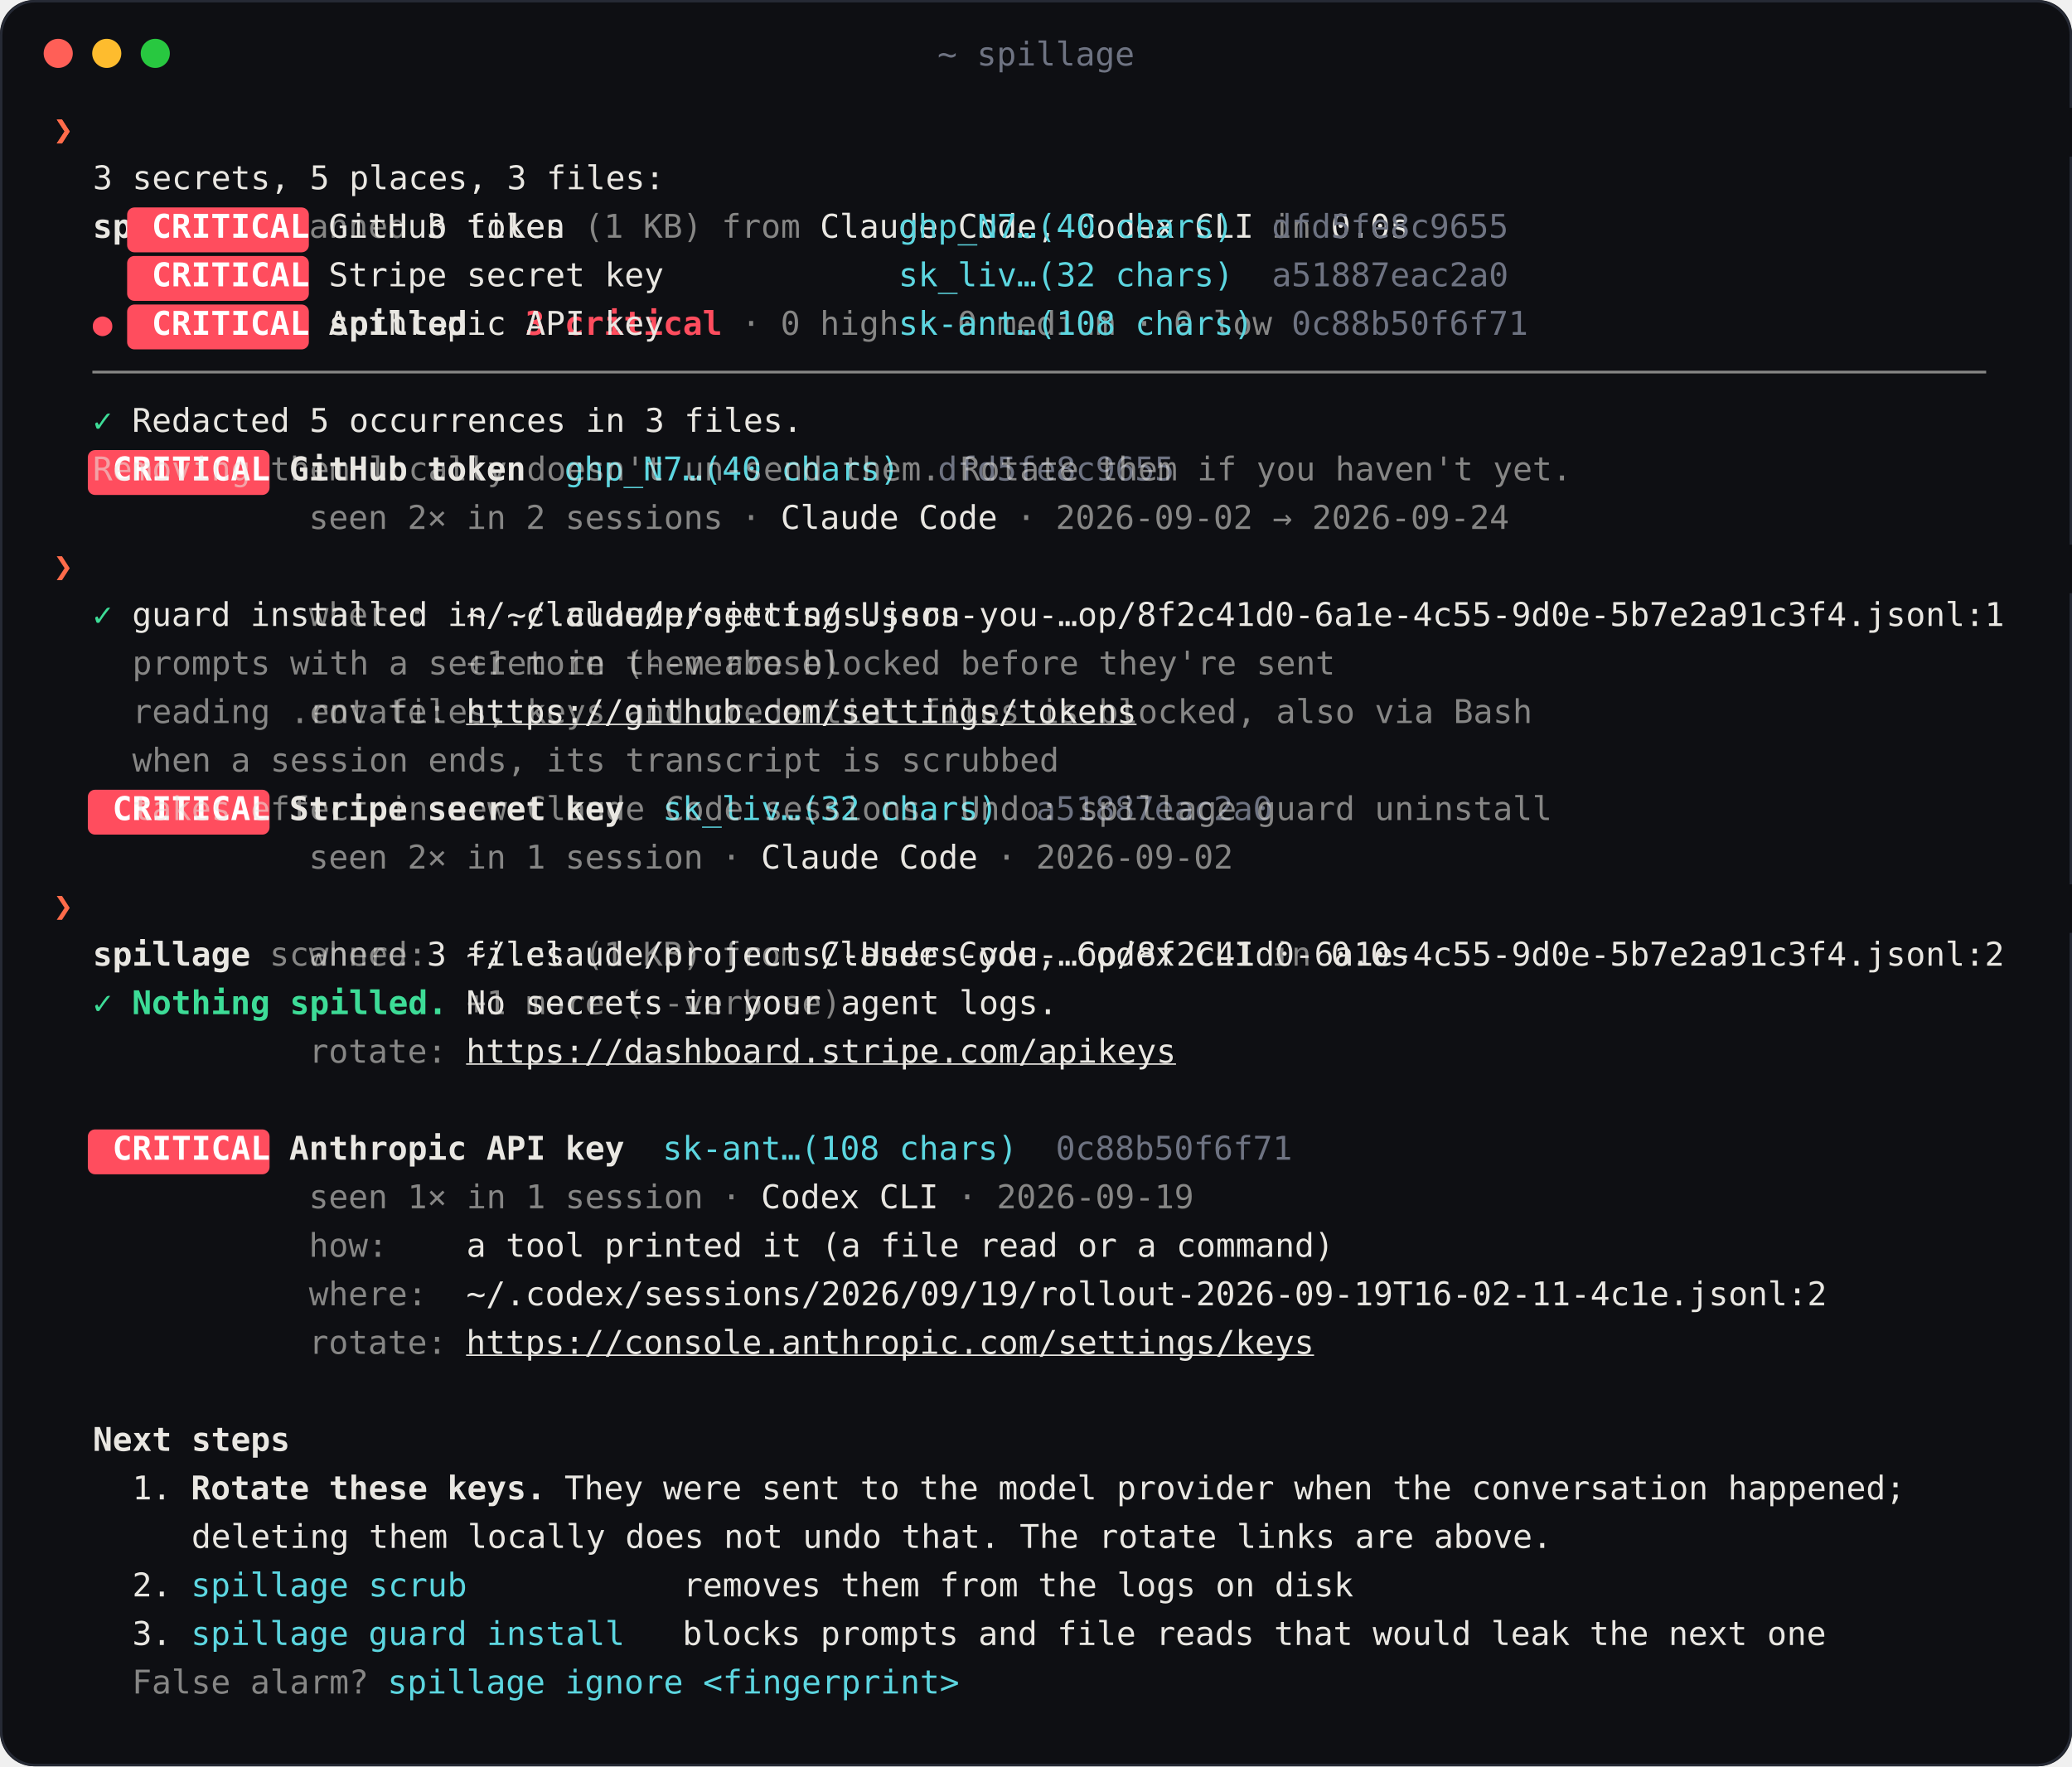
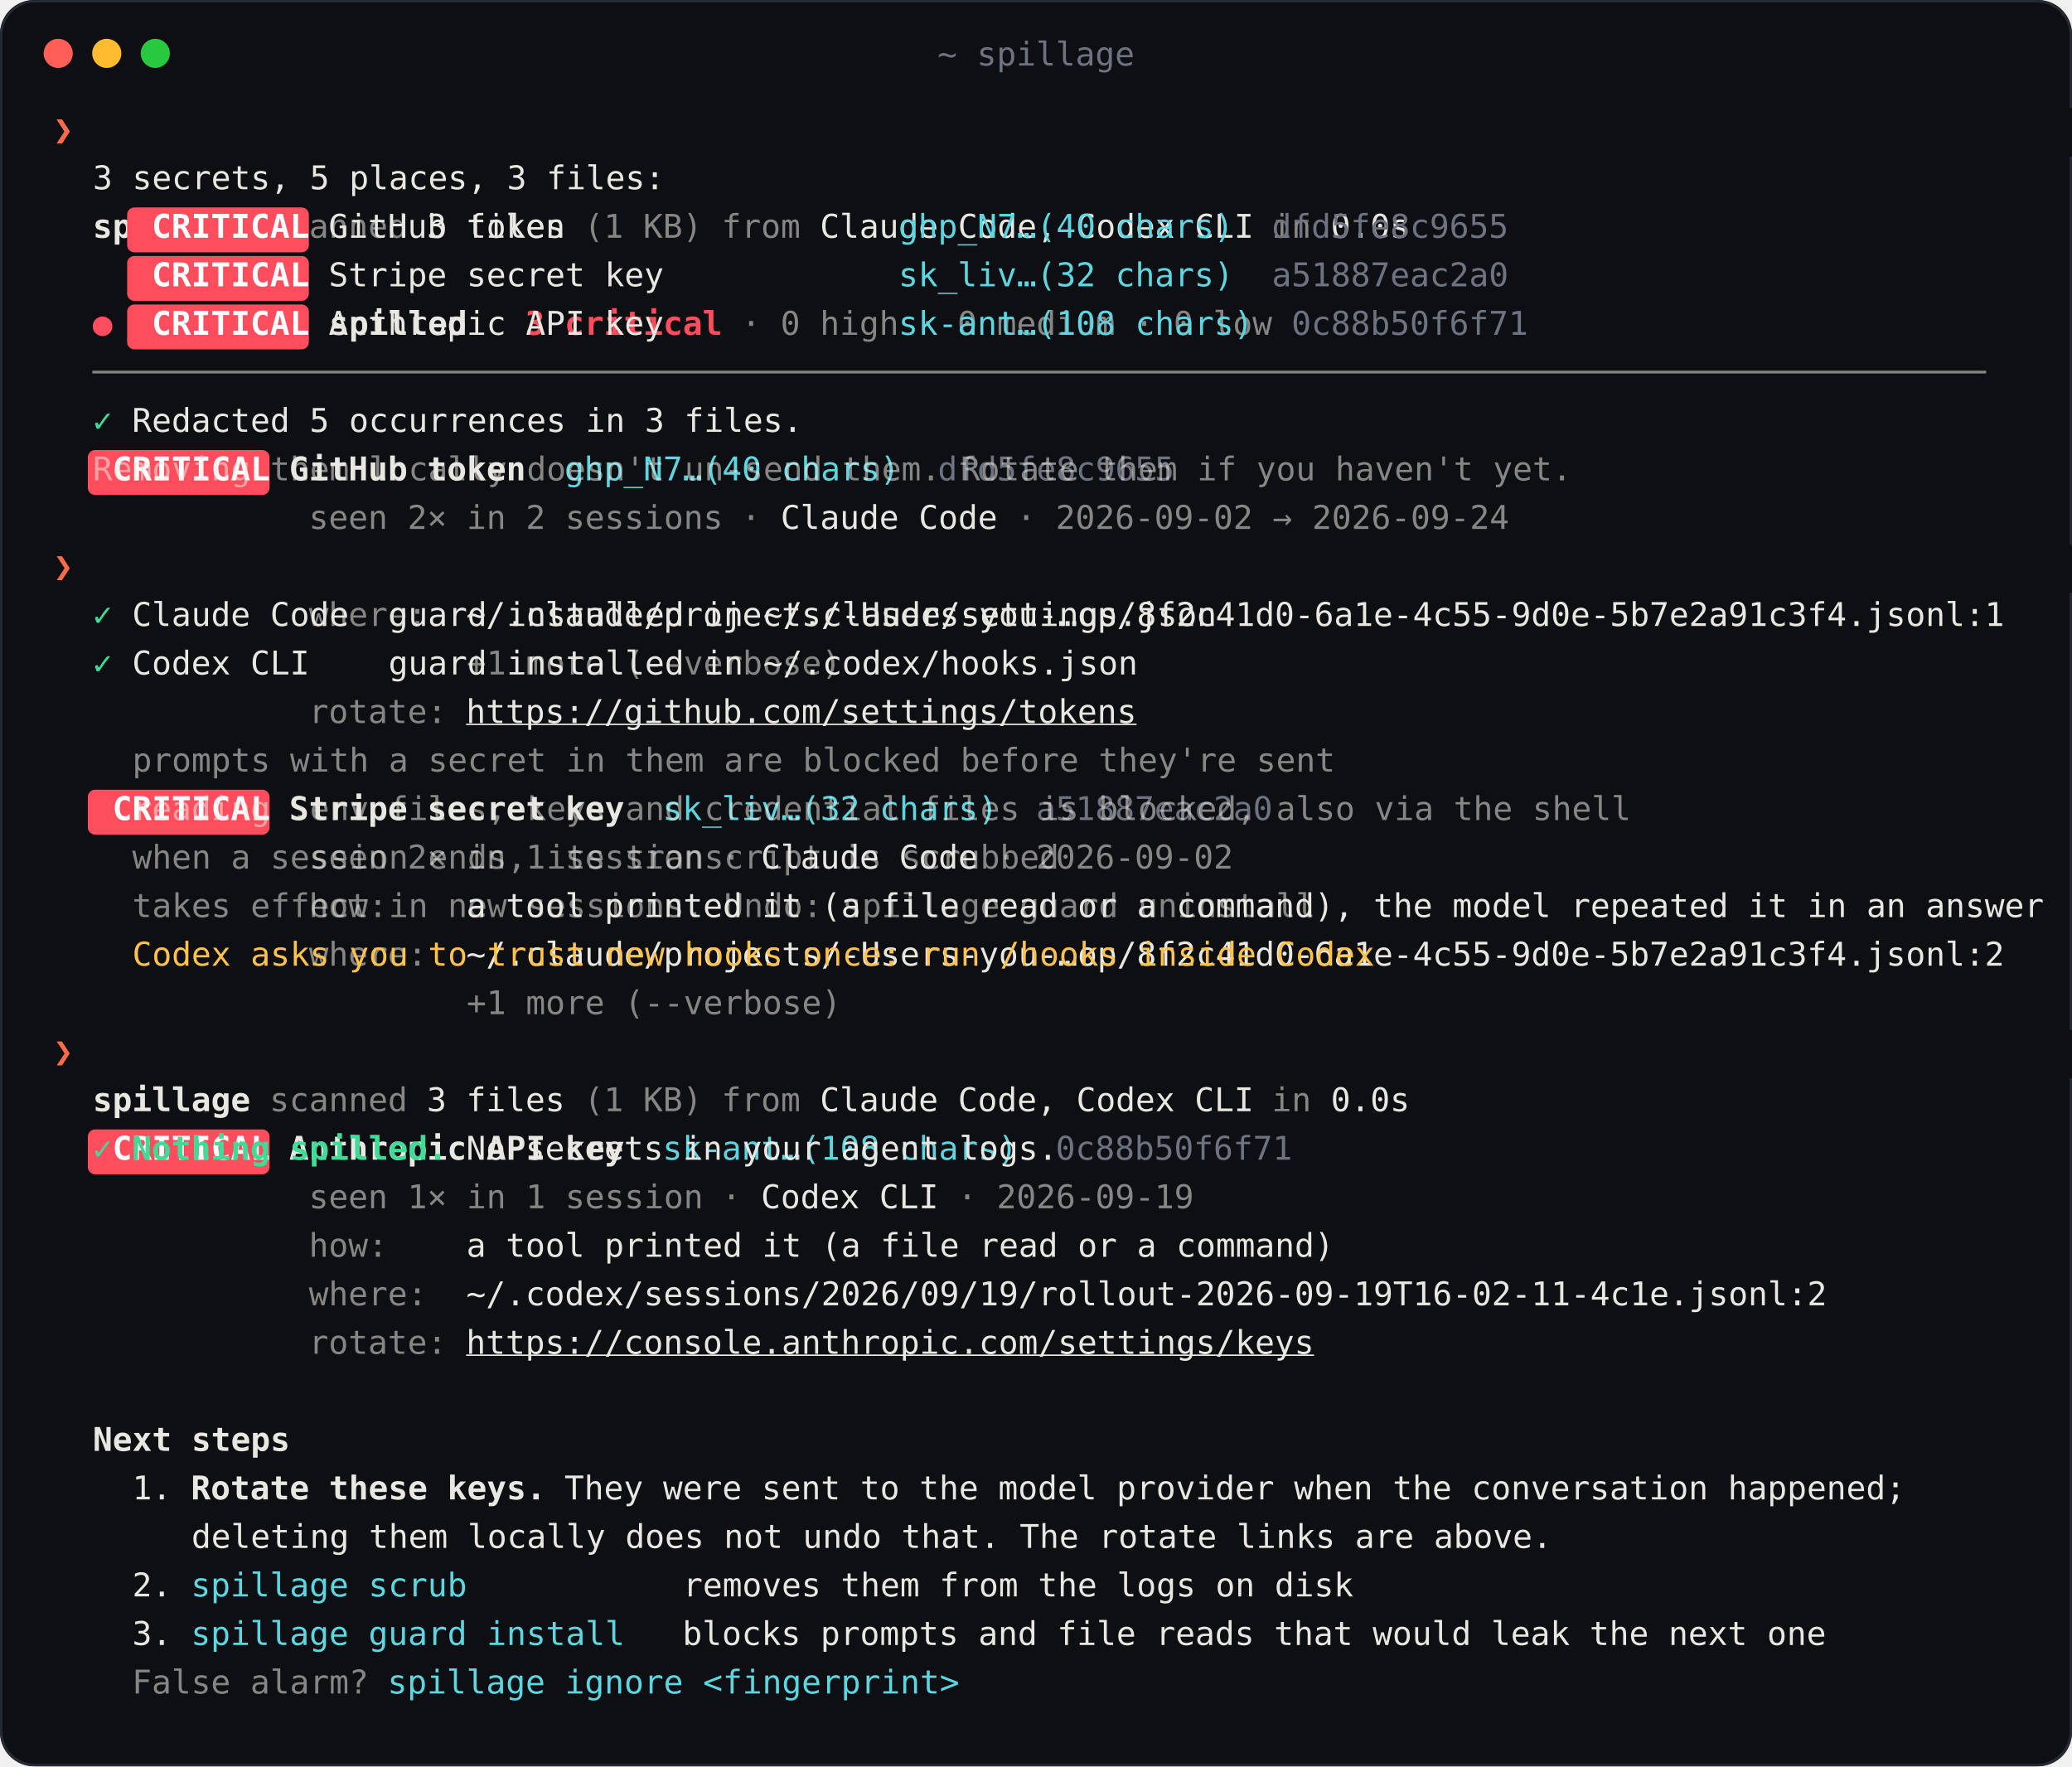
<svg xmlns="http://www.w3.org/2000/svg" viewBox="0 0 854 728" width="854" height="728" role="img" aria-label="Animated demo: spillage finds three leaked keys in Claude Code and Codex logs, scrubs them and installs the guard hooks">
  <style>
text { font-family: 'Geist Mono', 'JetBrains Mono', ui-monospace, 'SF Mono', Menlo, Consolas, monospace; font-size: 13.5px; }
- @keyframes a0{0%,0.000%{opacity:0}0.066%,40.066%{opacity:1}41.711%,100%{opacity:0}}
- .a0{animation:a0 15.20s linear infinite}
- @keyframes c0{0%,0.000%{transform:translateX(0)}3.947%,100%{transform:translateX(68.8px)}}
- .c0{animation:c0 15.20s steps(32, end) infinite}
- @keyframes a1{0%,9.539%{opacity:0}9.605%,40.066%{opacity:1}41.711%,100%{opacity:0}}
- .a1{animation:a1 15.20s linear infinite}
- @keyframes a2{0%,9.836%{opacity:0}9.901%,40.066%{opacity:1}41.711%,100%{opacity:0}}
- .a2{animation:a2 15.20s linear infinite}
- @keyframes a3{0%,10.132%{opacity:0}10.197%,40.066%{opacity:1}41.711%,100%{opacity:0}}
- .a3{animation:a3 15.20s linear infinite}
- @keyframes a4{0%,10.428%{opacity:0}10.493%,40.066%{opacity:1}41.711%,100%{opacity:0}}
- .a4{animation:a4 15.20s linear infinite}
- @keyframes a5{0%,10.724%{opacity:0}10.789%,40.066%{opacity:1}41.711%,100%{opacity:0}}
- .a5{animation:a5 15.20s linear infinite}
- @keyframes a6{0%,11.020%{opacity:0}11.086%,40.066%{opacity:1}41.711%,100%{opacity:0}}
- .a6{animation:a6 15.20s linear infinite}
- @keyframes a7{0%,11.316%{opacity:0}11.382%,40.066%{opacity:1}41.711%,100%{opacity:0}}
- .a7{animation:a7 15.20s linear infinite}
- @keyframes a8{0%,11.612%{opacity:0}11.678%,40.066%{opacity:1}41.711%,100%{opacity:0}}
- .a8{animation:a8 15.20s linear infinite}
- @keyframes a9{0%,11.908%{opacity:0}11.974%,40.066%{opacity:1}41.711%,100%{opacity:0}}
- .a9{animation:a9 15.20s linear infinite}
- @keyframes a10{0%,12.204%{opacity:0}12.270%,40.066%{opacity:1}41.711%,100%{opacity:0}}
- .a10{animation:a10 15.20s linear infinite}
- @keyframes a11{0%,12.500%{opacity:0}12.566%,40.066%{opacity:1}41.711%,100%{opacity:0}}
- .a11{animation:a11 15.20s linear infinite}
- @keyframes a12{0%,12.796%{opacity:0}12.862%,40.066%{opacity:1}41.711%,100%{opacity:0}}
- .a12{animation:a12 15.20s linear infinite}
- @keyframes a13{0%,13.092%{opacity:0}13.158%,40.066%{opacity:1}41.711%,100%{opacity:0}}
- .a13{animation:a13 15.20s linear infinite}
- @keyframes a14{0%,13.388%{opacity:0}13.454%,40.066%{opacity:1}41.711%,100%{opacity:0}}
- .a14{animation:a14 15.20s linear infinite}
- @keyframes a15{0%,13.684%{opacity:0}13.750%,40.066%{opacity:1}41.711%,100%{opacity:0}}
- .a15{animation:a15 15.20s linear infinite}
- @keyframes a16{0%,13.980%{opacity:0}14.046%,40.066%{opacity:1}41.711%,100%{opacity:0}}
- .a16{animation:a16 15.20s linear infinite}
- @keyframes a17{0%,14.276%{opacity:0}14.342%,40.066%{opacity:1}41.711%,100%{opacity:0}}
- .a17{animation:a17 15.20s linear infinite}
- @keyframes a18{0%,14.572%{opacity:0}14.638%,40.066%{opacity:1}41.711%,100%{opacity:0}}
- .a18{animation:a18 15.20s linear infinite}
- @keyframes a19{0%,14.868%{opacity:0}14.934%,40.066%{opacity:1}41.711%,100%{opacity:0}}
- .a19{animation:a19 15.20s linear infinite}
- @keyframes a20{0%,15.164%{opacity:0}15.230%,40.066%{opacity:1}41.711%,100%{opacity:0}}
- .a20{animation:a20 15.20s linear infinite}
- @keyframes a21{0%,15.461%{opacity:0}15.526%,40.066%{opacity:1}41.711%,100%{opacity:0}}
- .a21{animation:a21 15.20s linear infinite}
- @keyframes a22{0%,15.757%{opacity:0}15.822%,40.066%{opacity:1}41.711%,100%{opacity:0}}
- .a22{animation:a22 15.20s linear infinite}
- @keyframes a23{0%,16.053%{opacity:0}16.118%,40.066%{opacity:1}41.711%,100%{opacity:0}}
- .a23{animation:a23 15.20s linear infinite}
- @keyframes a24{0%,16.349%{opacity:0}16.414%,40.066%{opacity:1}41.711%,100%{opacity:0}}
- .a24{animation:a24 15.20s linear infinite}
- @keyframes a25{0%,16.645%{opacity:0}16.711%,40.066%{opacity:1}41.711%,100%{opacity:0}}
- .a25{animation:a25 15.20s linear infinite}
- @keyframes a26{0%,16.941%{opacity:0}17.007%,40.066%{opacity:1}41.711%,100%{opacity:0}}
- .a26{animation:a26 15.20s linear infinite}
- @keyframes a27{0%,17.237%{opacity:0}17.303%,40.066%{opacity:1}41.711%,100%{opacity:0}}
- .a27{animation:a27 15.20s linear infinite}
- @keyframes a28{0%,17.533%{opacity:0}17.599%,40.066%{opacity:1}41.711%,100%{opacity:0}}
- .a28{animation:a28 15.20s linear infinite}
- @keyframes a29{0%,17.829%{opacity:0}17.895%,40.066%{opacity:1}41.711%,100%{opacity:0}}
- .a29{animation:a29 15.20s linear infinite}
- @keyframes a30{0%,18.125%{opacity:0}18.191%,40.066%{opacity:1}41.711%,100%{opacity:0}}
- .a30{animation:a30 15.20s linear infinite}
- @keyframes a31{0%,18.421%{opacity:0}18.487%,40.066%{opacity:1}41.711%,100%{opacity:0}}
- .a31{animation:a31 15.20s linear infinite}
- @keyframes a32{0%,18.717%{opacity:0}18.783%,40.066%{opacity:1}41.711%,100%{opacity:0}}
- .a32{animation:a32 15.20s linear infinite}
- @keyframes a33{0%,42.697%{opacity:0}42.763%,97.368%{opacity:1}99.013%,100%{opacity:0}}
- .a33{animation:a33 15.20s linear infinite}
- @keyframes c33{0%,42.697%{transform:translateX(0)}50.592%,100%{transform:translateX(166.0px)}}
- .c33{animation:c33 15.20s steps(80, end) infinite}
- @keyframes a34{0%,52.895%{opacity:0}52.961%,97.368%{opacity:1}99.013%,100%{opacity:0}}
- .a34{animation:a34 15.20s linear infinite}
- @keyframes a35{0%,53.289%{opacity:0}53.355%,97.368%{opacity:1}99.013%,100%{opacity:0}}
- .a35{animation:a35 15.20s linear infinite}
- @keyframes a36{0%,53.684%{opacity:0}53.750%,97.368%{opacity:1}99.013%,100%{opacity:0}}
- .a36{animation:a36 15.20s linear infinite}
- @keyframes a37{0%,54.079%{opacity:0}54.145%,97.368%{opacity:1}99.013%,100%{opacity:0}}
- .a37{animation:a37 15.20s linear infinite}
- @keyframes a38{0%,54.474%{opacity:0}54.539%,97.368%{opacity:1}99.013%,100%{opacity:0}}
- .a38{animation:a38 15.20s linear infinite}
- @keyframes a39{0%,54.868%{opacity:0}54.934%,97.368%{opacity:1}99.013%,100%{opacity:0}}
- .a39{animation:a39 15.20s linear infinite}
- @keyframes a40{0%,55.263%{opacity:0}55.329%,97.368%{opacity:1}99.013%,100%{opacity:0}}
- .a40{animation:a40 15.20s linear infinite}
- @keyframes a41{0%,55.658%{opacity:0}55.724%,97.368%{opacity:1}99.013%,100%{opacity:0}}
- .a41{animation:a41 15.20s linear infinite}
- @keyframes a42{0%,56.053%{opacity:0}56.118%,97.368%{opacity:1}99.013%,100%{opacity:0}}
- .a42{animation:a42 15.20s linear infinite}
- @keyframes c42{0%,56.053%{transform:translateX(0)}64.605%,100%{transform:translateX(182.2px)}}
- .c42{animation:c42 15.20s steps(88, end) infinite}
- @keyframes a43{0%,66.908%{opacity:0}66.974%,97.368%{opacity:1}99.013%,100%{opacity:0}}
- .a43{animation:a43 15.20s linear infinite}
- @keyframes a44{0%,67.303%{opacity:0}67.368%,97.368%{opacity:1}99.013%,100%{opacity:0}}
- .a44{animation:a44 15.20s linear infinite}
- @keyframes a45{0%,67.697%{opacity:0}67.763%,97.368%{opacity:1}99.013%,100%{opacity:0}}
- .a45{animation:a45 15.20s linear infinite}
- @keyframes a46{0%,68.092%{opacity:0}68.158%,97.368%{opacity:1}99.013%,100%{opacity:0}}
- .a46{animation:a46 15.20s linear infinite}
- @keyframes a47{0%,68.487%{opacity:0}68.553%,97.368%{opacity:1}99.013%,100%{opacity:0}}
- .a47{animation:a47 15.20s linear infinite}
- @keyframes a48{0%,68.882%{opacity:0}68.947%,97.368%{opacity:1}99.013%,100%{opacity:0}}
- .a48{animation:a48 15.20s linear infinite}
- @keyframes a49{0%,69.276%{opacity:0}69.342%,97.368%{opacity:1}99.013%,100%{opacity:0}}
- .a49{animation:a49 15.20s linear infinite}
- @keyframes c49{0%,69.276%{transform:translateX(0)}73.224%,100%{transform:translateX(68.8px)}}
- .c49{animation:c49 15.20s steps(32, end) infinite}
- @keyframes a50{0%,75.526%{opacity:0}75.592%,97.368%{opacity:1}99.013%,100%{opacity:0}}
- .a50{animation:a50 15.20s linear infinite}
- @keyframes a51{0%,75.921%{opacity:0}75.987%,97.368%{opacity:1}99.013%,100%{opacity:0}}
- .a51{animation:a51 15.20s linear infinite}
+ @keyframes a0{0%,0.000%{opacity:0}0.065%,39.597%{opacity:1}41.222%,100%{opacity:0}}
+ .a0{animation:a0 15.38s linear infinite}
+ @keyframes c0{0%,0.000%{transform:translateX(0)}3.901%,100%{transform:translateX(68.8px)}}
+ .c0{animation:c0 15.38s steps(32, end) infinite}
+ @keyframes a1{0%,9.428%{opacity:0}9.493%,39.597%{opacity:1}41.222%,100%{opacity:0}}
+ .a1{animation:a1 15.38s linear infinite}
+ @keyframes a2{0%,9.720%{opacity:0}9.785%,39.597%{opacity:1}41.222%,100%{opacity:0}}
+ .a2{animation:a2 15.38s linear infinite}
+ @keyframes a3{0%,10.013%{opacity:0}10.078%,39.597%{opacity:1}41.222%,100%{opacity:0}}
+ .a3{animation:a3 15.38s linear infinite}
+ @keyframes a4{0%,10.306%{opacity:0}10.371%,39.597%{opacity:1}41.222%,100%{opacity:0}}
+ .a4{animation:a4 15.38s linear infinite}
+ @keyframes a5{0%,10.598%{opacity:0}10.663%,39.597%{opacity:1}41.222%,100%{opacity:0}}
+ .a5{animation:a5 15.38s linear infinite}
+ @keyframes a6{0%,10.891%{opacity:0}10.956%,39.597%{opacity:1}41.222%,100%{opacity:0}}
+ .a6{animation:a6 15.38s linear infinite}
+ @keyframes a7{0%,11.183%{opacity:0}11.248%,39.597%{opacity:1}41.222%,100%{opacity:0}}
+ .a7{animation:a7 15.38s linear infinite}
+ @keyframes a8{0%,11.476%{opacity:0}11.541%,39.597%{opacity:1}41.222%,100%{opacity:0}}
+ .a8{animation:a8 15.38s linear infinite}
+ @keyframes a9{0%,11.769%{opacity:0}11.834%,39.597%{opacity:1}41.222%,100%{opacity:0}}
+ .a9{animation:a9 15.38s linear infinite}
+ @keyframes a10{0%,12.061%{opacity:0}12.126%,39.597%{opacity:1}41.222%,100%{opacity:0}}
+ .a10{animation:a10 15.38s linear infinite}
+ @keyframes a11{0%,12.354%{opacity:0}12.419%,39.597%{opacity:1}41.222%,100%{opacity:0}}
+ .a11{animation:a11 15.38s linear infinite}
+ @keyframes a12{0%,12.646%{opacity:0}12.711%,39.597%{opacity:1}41.222%,100%{opacity:0}}
+ .a12{animation:a12 15.38s linear infinite}
+ @keyframes a13{0%,12.939%{opacity:0}13.004%,39.597%{opacity:1}41.222%,100%{opacity:0}}
+ .a13{animation:a13 15.38s linear infinite}
+ @keyframes a14{0%,13.231%{opacity:0}13.296%,39.597%{opacity:1}41.222%,100%{opacity:0}}
+ .a14{animation:a14 15.38s linear infinite}
+ @keyframes a15{0%,13.524%{opacity:0}13.589%,39.597%{opacity:1}41.222%,100%{opacity:0}}
+ .a15{animation:a15 15.38s linear infinite}
+ @keyframes a16{0%,13.817%{opacity:0}13.882%,39.597%{opacity:1}41.222%,100%{opacity:0}}
+ .a16{animation:a16 15.38s linear infinite}
+ @keyframes a17{0%,14.109%{opacity:0}14.174%,39.597%{opacity:1}41.222%,100%{opacity:0}}
+ .a17{animation:a17 15.38s linear infinite}
+ @keyframes a18{0%,14.402%{opacity:0}14.467%,39.597%{opacity:1}41.222%,100%{opacity:0}}
+ .a18{animation:a18 15.38s linear infinite}
+ @keyframes a19{0%,14.694%{opacity:0}14.759%,39.597%{opacity:1}41.222%,100%{opacity:0}}
+ .a19{animation:a19 15.38s linear infinite}
+ @keyframes a20{0%,14.987%{opacity:0}15.052%,39.597%{opacity:1}41.222%,100%{opacity:0}}
+ .a20{animation:a20 15.38s linear infinite}
+ @keyframes a21{0%,15.280%{opacity:0}15.345%,39.597%{opacity:1}41.222%,100%{opacity:0}}
+ .a21{animation:a21 15.38s linear infinite}
+ @keyframes a22{0%,15.572%{opacity:0}15.637%,39.597%{opacity:1}41.222%,100%{opacity:0}}
+ .a22{animation:a22 15.38s linear infinite}
+ @keyframes a23{0%,15.865%{opacity:0}15.930%,39.597%{opacity:1}41.222%,100%{opacity:0}}
+ .a23{animation:a23 15.38s linear infinite}
+ @keyframes a24{0%,16.157%{opacity:0}16.222%,39.597%{opacity:1}41.222%,100%{opacity:0}}
+ .a24{animation:a24 15.38s linear infinite}
+ @keyframes a25{0%,16.450%{opacity:0}16.515%,39.597%{opacity:1}41.222%,100%{opacity:0}}
+ .a25{animation:a25 15.38s linear infinite}
+ @keyframes a26{0%,16.743%{opacity:0}16.808%,39.597%{opacity:1}41.222%,100%{opacity:0}}
+ .a26{animation:a26 15.38s linear infinite}
+ @keyframes a27{0%,17.035%{opacity:0}17.100%,39.597%{opacity:1}41.222%,100%{opacity:0}}
+ .a27{animation:a27 15.38s linear infinite}
+ @keyframes a28{0%,17.328%{opacity:0}17.393%,39.597%{opacity:1}41.222%,100%{opacity:0}}
+ .a28{animation:a28 15.38s linear infinite}
+ @keyframes a29{0%,17.620%{opacity:0}17.685%,39.597%{opacity:1}41.222%,100%{opacity:0}}
+ .a29{animation:a29 15.38s linear infinite}
+ @keyframes a30{0%,17.913%{opacity:0}17.978%,39.597%{opacity:1}41.222%,100%{opacity:0}}
+ .a30{animation:a30 15.38s linear infinite}
+ @keyframes a31{0%,18.205%{opacity:0}18.270%,39.597%{opacity:1}41.222%,100%{opacity:0}}
+ .a31{animation:a31 15.38s linear infinite}
+ @keyframes a32{0%,18.498%{opacity:0}18.563%,39.597%{opacity:1}41.222%,100%{opacity:0}}
+ .a32{animation:a32 15.38s linear infinite}
+ @keyframes a33{0%,42.198%{opacity:0}42.263%,97.399%{opacity:1}99.025%,100%{opacity:0}}
+ .a33{animation:a33 15.38s linear infinite}
+ @keyframes c33{0%,42.198%{transform:translateX(0)}50.000%,100%{transform:translateX(166.0px)}}
+ .c33{animation:c33 15.38s steps(80, end) infinite}
+ @keyframes a34{0%,52.276%{opacity:0}52.341%,97.399%{opacity:1}99.025%,100%{opacity:0}}
+ .a34{animation:a34 15.38s linear infinite}
+ @keyframes a35{0%,52.666%{opacity:0}52.731%,97.399%{opacity:1}99.025%,100%{opacity:0}}
+ .a35{animation:a35 15.38s linear infinite}
+ @keyframes a36{0%,53.056%{opacity:0}53.121%,97.399%{opacity:1}99.025%,100%{opacity:0}}
+ .a36{animation:a36 15.38s linear infinite}
+ @keyframes a37{0%,53.446%{opacity:0}53.511%,97.399%{opacity:1}99.025%,100%{opacity:0}}
+ .a37{animation:a37 15.38s linear infinite}
+ @keyframes a38{0%,53.836%{opacity:0}53.901%,97.399%{opacity:1}99.025%,100%{opacity:0}}
+ .a38{animation:a38 15.38s linear infinite}
+ @keyframes a39{0%,54.226%{opacity:0}54.291%,97.399%{opacity:1}99.025%,100%{opacity:0}}
+ .a39{animation:a39 15.38s linear infinite}
+ @keyframes a40{0%,54.616%{opacity:0}54.681%,97.399%{opacity:1}99.025%,100%{opacity:0}}
+ .a40{animation:a40 15.38s linear infinite}
+ @keyframes a41{0%,55.007%{opacity:0}55.072%,97.399%{opacity:1}99.025%,100%{opacity:0}}
+ .a41{animation:a41 15.38s linear infinite}
+ @keyframes a42{0%,55.397%{opacity:0}55.462%,97.399%{opacity:1}99.025%,100%{opacity:0}}
+ .a42{animation:a42 15.38s linear infinite}
+ @keyframes c42{0%,55.397%{transform:translateX(0)}63.849%,100%{transform:translateX(182.2px)}}
+ .c42{animation:c42 15.38s steps(88, end) infinite}
+ @keyframes a43{0%,66.125%{opacity:0}66.190%,97.399%{opacity:1}99.025%,100%{opacity:0}}
+ .a43{animation:a43 15.38s linear infinite}
+ @keyframes a44{0%,66.515%{opacity:0}66.580%,97.399%{opacity:1}99.025%,100%{opacity:0}}
+ .a44{animation:a44 15.38s linear infinite}
+ @keyframes a45{0%,66.905%{opacity:0}66.970%,97.399%{opacity:1}99.025%,100%{opacity:0}}
+ .a45{animation:a45 15.38s linear infinite}
+ @keyframes a46{0%,67.295%{opacity:0}67.360%,97.399%{opacity:1}99.025%,100%{opacity:0}}
+ .a46{animation:a46 15.38s linear infinite}
+ @keyframes a47{0%,67.685%{opacity:0}67.750%,97.399%{opacity:1}99.025%,100%{opacity:0}}
+ .a47{animation:a47 15.38s linear infinite}
+ @keyframes a48{0%,68.075%{opacity:0}68.140%,97.399%{opacity:1}99.025%,100%{opacity:0}}
+ .a48{animation:a48 15.38s linear infinite}
+ @keyframes a49{0%,68.466%{opacity:0}68.531%,97.399%{opacity:1}99.025%,100%{opacity:0}}
+ .a49{animation:a49 15.38s linear infinite}
+ @keyframes a50{0%,68.856%{opacity:0}68.921%,97.399%{opacity:1}99.025%,100%{opacity:0}}
+ .a50{animation:a50 15.38s linear infinite}
+ @keyframes a51{0%,69.246%{opacity:0}69.311%,97.399%{opacity:1}99.025%,100%{opacity:0}}
+ .a51{animation:a51 15.38s linear infinite}
+ @keyframes a52{0%,69.636%{opacity:0}69.701%,97.399%{opacity:1}99.025%,100%{opacity:0}}
+ .a52{animation:a52 15.38s linear infinite}
+ @keyframes c52{0%,69.636%{transform:translateX(0)}73.537%,100%{transform:translateX(68.8px)}}
+ .c52{animation:c52 15.38s steps(32, end) infinite}
+ @keyframes a53{0%,75.813%{opacity:0}75.878%,97.399%{opacity:1}99.025%,100%{opacity:0}}
+ .a53{animation:a53 15.38s linear infinite}
+ @keyframes a54{0%,76.203%{opacity:0}76.268%,97.399%{opacity:1}99.025%,100%{opacity:0}}
+ .a54{animation:a54 15.38s linear infinite}
@media (prefers-reduced-motion: reduce) { g, rect { animation: none !important; } }
</style>
  <rect width="100%" height="100%" rx="14" fill="#0E0F13" />
  <rect x=".5" y=".5" width="853" height="727" rx="14" fill="none" stroke="#262A35" />
  <circle cx="24" cy="22" r="6" fill="#FF5F57" />
  <circle cx="44" cy="22" r="6" fill="#FEBC2E" />
  <circle cx="64" cy="22" r="6" fill="#28C840" />
  <text x="427" y="27" text-anchor="middle" fill="#6E7382" font-size="12">~ spillage</text>
  <g class="a0">
    <text y="58" xml:space="preserve">
      <tspan x="22" fill="#FF6B4A" font-weight="700">❯</tspan>
      <tspan x="38.2" fill="#E9E7E2">spillage</tspan>
    </text>
    <rect class="c0" x="37.2" y="44.5" width="854" height="20" fill="#0E0F13" />
  </g>
  <g class="a1">
    <text y="78.0" xml:space="preserve" />
  </g>
  <g class="a2">
    <text y="98.0" xml:space="preserve">
      <tspan x="22.0" fill="#E9E7E2">  </tspan>
      <tspan x="38.2" fill="#E9E7E2" font-weight="700">spillage</tspan>
      <tspan x="103.0" fill="#E9E7E2"> </tspan>
      <tspan x="111.1" fill="#E9E7E2" fill-opacity=".55">scanned</tspan>
      <tspan x="167.8" fill="#E9E7E2"> 3 files </tspan>
      <tspan x="240.7" fill="#E9E7E2" fill-opacity=".55">(1 KB)</tspan>
      <tspan x="289.3" fill="#E9E7E2"> </tspan>
      <tspan x="297.4" fill="#E9E7E2" fill-opacity=".55">from</tspan>
      <tspan x="329.8" fill="#E9E7E2"> Claude Code, Codex CLI </tspan>
      <tspan x="524.2" fill="#E9E7E2" fill-opacity=".55">in</tspan>
      <tspan x="540.4" fill="#E9E7E2"> 0.0s</tspan>
    </text>
  </g>
  <g class="a3">
    <text y="118.0" xml:space="preserve" />
  </g>
  <g class="a4">
    <text y="138.0" xml:space="preserve">
      <tspan x="22.0" fill="#E9E7E2">  </tspan>
      <tspan x="38.2" fill="#FF4D5E">●</tspan>
      <tspan x="46.3" fill="#E9E7E2"> </tspan>
      <tspan x="54.4" fill="#E9E7E2" font-weight="700">3 secrets spilled</tspan>
      <tspan x="192.1" fill="#E9E7E2">   </tspan>
      <tspan x="216.4" fill="#FF4D5E" font-weight="700">3 critical</tspan>
      <tspan x="297.4" fill="#E9E7E2" fill-opacity=".55"> · </tspan>
      <tspan x="321.7" fill="#E9E7E2" fill-opacity=".55">0 high</tspan>
      <tspan x="370.3" fill="#E9E7E2" fill-opacity=".55"> · </tspan>
      <tspan x="394.6" fill="#E9E7E2" fill-opacity=".55">0 medium</tspan>
      <tspan x="459.4" fill="#E9E7E2" fill-opacity=".55"> · </tspan>
      <tspan x="483.7" fill="#E9E7E2" fill-opacity=".55">0 low</tspan>
    </text>
  </g>
  <g class="a5">
    <text y="158.0" xml:space="preserve">
      <tspan x="22.0" fill="#E9E7E2">  </tspan>
      <tspan x="38.2" fill="#E9E7E2" fill-opacity=".55">────────────────────────────────────────────────────────────────────────────────────────────────</tspan>
    </text>
  </g>
  <g class="a6">
    <text y="178.0" xml:space="preserve" />
  </g>
  <g class="a7">
    <rect x="36.2" y="185.5" width="74.9" height="18.5" rx="3" fill="#FF4D5E" />
    <text y="198.0" xml:space="preserve">
      <tspan x="22.0" fill="#E9E7E2">  </tspan>
      <tspan x="38.2" fill="#fff" font-weight="700"> CRITICAL</tspan>
      <tspan x="111.1" fill="#E9E7E2"> </tspan>
      <tspan x="119.2" fill="#E9E7E2" font-weight="700">GitHub token</tspan>
      <tspan x="216.4" fill="#E9E7E2">  </tspan>
      <tspan x="232.6" fill="#5CD6E0">ghp_N7…(40 chars)</tspan>
      <tspan x="370.3" fill="#E9E7E2">  </tspan>
      <tspan x="386.5" fill="#6E7382">dfd5fe8c9655</tspan>
    </text>
  </g>
  <g class="a8">
    <text y="218.0" xml:space="preserve">
      <tspan x="22.0" fill="#E9E7E2">             </tspan>
      <tspan x="127.3" fill="#E9E7E2" fill-opacity=".55">seen 2× in 2 sessions</tspan>
      <tspan x="297.4" fill="#E9E7E2"> </tspan>
      <tspan x="305.5" fill="#E9E7E2" fill-opacity=".55">·</tspan>
      <tspan x="313.6" fill="#E9E7E2"> Claude Code </tspan>
      <tspan x="418.9" fill="#E9E7E2" fill-opacity=".55">·</tspan>
      <tspan x="427.0" fill="#E9E7E2"> </tspan>
      <tspan x="435.1" fill="#E9E7E2" fill-opacity=".55">2026-09-02 → 2026-09-24</tspan>
    </text>
  </g>
  <g class="a9">
    <text y="238.0" xml:space="preserve">
      <tspan x="22.0" fill="#E9E7E2">             </tspan>
      <tspan x="127.3" fill="#E9E7E2" fill-opacity=".55">how:</tspan>
      <tspan x="159.7" fill="#E9E7E2">    you pasted it into a prompt</tspan>
    </text>
  </g>
  <g class="a10">
    <text y="258.0" xml:space="preserve">
      <tspan x="22.0" fill="#E9E7E2">             </tspan>
      <tspan x="127.3" fill="#E9E7E2" fill-opacity=".55">where:</tspan>
      <tspan x="175.9" fill="#E9E7E2">  ~/.claude/projects/-Users-you-…op/8f2c41d0-6a1e-4c55-9d0e-5b7e2a91c3f4.jsonl:1</tspan>
    </text>
  </g>
  <g class="a11">
    <text y="278.0" xml:space="preserve">
      <tspan x="22.0" fill="#E9E7E2">             </tspan>
      <tspan x="127.3" fill="#E9E7E2" fill-opacity=".55">        +1 more (--verbose)</tspan>
    </text>
  </g>
  <g class="a12">
    <text y="298.0" xml:space="preserve">
      <tspan x="22.0" fill="#E9E7E2">             </tspan>
      <tspan x="127.3" fill="#E9E7E2" fill-opacity=".55">rotate:</tspan>
      <tspan x="184.0" fill="#E9E7E2"> </tspan>
      <tspan x="192.1" fill="#E9E7E2" text-decoration="underline">https://github.com/settings/tokens</tspan>
    </text>
  </g>
  <g class="a13">
    <text y="318.0" xml:space="preserve" />
  </g>
  <g class="a14">
    <rect x="36.2" y="325.5" width="74.9" height="18.5" rx="3" fill="#FF4D5E" />
    <text y="338.0" xml:space="preserve">
      <tspan x="22.0" fill="#E9E7E2">  </tspan>
      <tspan x="38.2" fill="#fff" font-weight="700"> CRITICAL</tspan>
      <tspan x="111.1" fill="#E9E7E2"> </tspan>
      <tspan x="119.2" fill="#E9E7E2" font-weight="700">Stripe secret key</tspan>
      <tspan x="256.9" fill="#E9E7E2">  </tspan>
      <tspan x="273.1" fill="#5CD6E0">sk_liv…(32 chars)</tspan>
      <tspan x="410.8" fill="#E9E7E2">  </tspan>
      <tspan x="427.0" fill="#6E7382">a51887eac2a0</tspan>
    </text>
  </g>
  <g class="a15">
    <text y="358.0" xml:space="preserve">
      <tspan x="22.0" fill="#E9E7E2">             </tspan>
      <tspan x="127.3" fill="#E9E7E2" fill-opacity=".55">seen 2× in 1 session</tspan>
      <tspan x="289.3" fill="#E9E7E2"> </tspan>
      <tspan x="297.4" fill="#E9E7E2" fill-opacity=".55">·</tspan>
      <tspan x="305.5" fill="#E9E7E2"> Claude Code </tspan>
      <tspan x="410.8" fill="#E9E7E2" fill-opacity=".55">·</tspan>
      <tspan x="418.9" fill="#E9E7E2"> </tspan>
      <tspan x="427.0" fill="#E9E7E2" fill-opacity=".55">2026-09-02</tspan>
    </text>
  </g>
  <g class="a16">
    <text y="378.0" xml:space="preserve">
      <tspan x="22.0" fill="#E9E7E2">             </tspan>
      <tspan x="127.3" fill="#E9E7E2" fill-opacity=".55">how:</tspan>
      <tspan x="159.7" fill="#E9E7E2">    a tool printed it (a file read or a command), the model repeated it in an answer</tspan>
    </text>
  </g>
  <g class="a17">
    <text y="398.0" xml:space="preserve">
      <tspan x="22.0" fill="#E9E7E2">             </tspan>
      <tspan x="127.3" fill="#E9E7E2" fill-opacity=".55">where:</tspan>
      <tspan x="175.9" fill="#E9E7E2">  ~/.claude/projects/-Users-you-…op/8f2c41d0-6a1e-4c55-9d0e-5b7e2a91c3f4.jsonl:2</tspan>
    </text>
  </g>
  <g class="a18">
    <text y="418.0" xml:space="preserve">
      <tspan x="22.0" fill="#E9E7E2">             </tspan>
      <tspan x="127.3" fill="#E9E7E2" fill-opacity=".55">        +1 more (--verbose)</tspan>
    </text>
  </g>
  <g class="a19">
    <text y="438.0" xml:space="preserve">
      <tspan x="22.0" fill="#E9E7E2">             </tspan>
      <tspan x="127.3" fill="#E9E7E2" fill-opacity=".55">rotate:</tspan>
      <tspan x="184.0" fill="#E9E7E2"> </tspan>
      <tspan x="192.1" fill="#E9E7E2" text-decoration="underline">https://dashboard.stripe.com/apikeys</tspan>
    </text>
  </g>
  <g class="a20">
    <text y="458.0" xml:space="preserve" />
  </g>
  <g class="a21">
    <rect x="36.2" y="465.5" width="74.9" height="18.5" rx="3" fill="#FF4D5E" />
    <text y="478.0" xml:space="preserve">
      <tspan x="22.0" fill="#E9E7E2">  </tspan>
      <tspan x="38.2" fill="#fff" font-weight="700"> CRITICAL</tspan>
      <tspan x="111.1" fill="#E9E7E2"> </tspan>
      <tspan x="119.2" fill="#E9E7E2" font-weight="700">Anthropic API key</tspan>
      <tspan x="256.9" fill="#E9E7E2">  </tspan>
      <tspan x="273.1" fill="#5CD6E0">sk-ant…(108 chars)</tspan>
      <tspan x="418.9" fill="#E9E7E2">  </tspan>
      <tspan x="435.1" fill="#6E7382">0c88b50f6f71</tspan>
    </text>
  </g>
  <g class="a22">
    <text y="498.0" xml:space="preserve">
      <tspan x="22.0" fill="#E9E7E2">             </tspan>
      <tspan x="127.3" fill="#E9E7E2" fill-opacity=".55">seen 1× in 1 session</tspan>
      <tspan x="289.3" fill="#E9E7E2"> </tspan>
      <tspan x="297.4" fill="#E9E7E2" fill-opacity=".55">·</tspan>
      <tspan x="305.5" fill="#E9E7E2"> Codex CLI </tspan>
      <tspan x="394.6" fill="#E9E7E2" fill-opacity=".55">·</tspan>
      <tspan x="402.7" fill="#E9E7E2"> </tspan>
      <tspan x="410.8" fill="#E9E7E2" fill-opacity=".55">2026-09-19</tspan>
    </text>
  </g>
  <g class="a23">
    <text y="518.0" xml:space="preserve">
      <tspan x="22.0" fill="#E9E7E2">             </tspan>
      <tspan x="127.3" fill="#E9E7E2" fill-opacity=".55">how:</tspan>
      <tspan x="159.7" fill="#E9E7E2">    a tool printed it (a file read or a command)</tspan>
    </text>
  </g>
  <g class="a24">
    <text y="538.0" xml:space="preserve">
      <tspan x="22.0" fill="#E9E7E2">             </tspan>
      <tspan x="127.3" fill="#E9E7E2" fill-opacity=".55">where:</tspan>
      <tspan x="175.9" fill="#E9E7E2">  ~/.codex/sessions/2026/09/19/rollout-2026-09-19T16-02-11-4c1e.jsonl:2</tspan>
    </text>
  </g>
  <g class="a25">
    <text y="558.0" xml:space="preserve">
      <tspan x="22.0" fill="#E9E7E2">             </tspan>
      <tspan x="127.3" fill="#E9E7E2" fill-opacity=".55">rotate:</tspan>
      <tspan x="184.0" fill="#E9E7E2"> </tspan>
      <tspan x="192.1" fill="#E9E7E2" text-decoration="underline">https://console.anthropic.com/settings/keys</tspan>
    </text>
  </g>
  <g class="a26">
    <text y="578.0" xml:space="preserve" />
  </g>
  <g class="a27">
    <text y="598.0" xml:space="preserve">
      <tspan x="22.0" fill="#E9E7E2" font-weight="700">  Next steps</tspan>
    </text>
  </g>
  <g class="a28">
    <text y="618.0" xml:space="preserve">
      <tspan x="22.0" fill="#E9E7E2">    1. </tspan>
      <tspan x="78.7" fill="#E9E7E2" font-weight="700">Rotate these keys.</tspan>
      <tspan x="224.5" fill="#E9E7E2"> They were sent to the model provider when the conversation happened;</tspan>
    </text>
  </g>
  <g class="a29">
    <text y="638.0" xml:space="preserve">
      <tspan x="22.0" fill="#E9E7E2">       deleting them locally does not undo that. The rotate links are above.</tspan>
    </text>
  </g>
  <g class="a30">
    <text y="658.0" xml:space="preserve">
      <tspan x="22.0" fill="#E9E7E2">    2. </tspan>
      <tspan x="78.7" fill="#5CD6E0">spillage scrub</tspan>
      <tspan x="192.1" fill="#E9E7E2">           removes them from the logs on disk</tspan>
    </text>
  </g>
  <g class="a31">
    <text y="678.0" xml:space="preserve">
      <tspan x="22.0" fill="#E9E7E2">    3. </tspan>
      <tspan x="78.7" fill="#5CD6E0">spillage guard install</tspan>
      <tspan x="256.9" fill="#E9E7E2">   blocks prompts and file reads that would leak the next one</tspan>
    </text>
  </g>
  <g class="a32">
    <text y="698.0" xml:space="preserve">
      <tspan x="22.0" fill="#E9E7E2">    </tspan>
      <tspan x="54.4" fill="#E9E7E2" fill-opacity=".55">False alarm?</tspan>
      <tspan x="151.6" fill="#E9E7E2"> </tspan>
      <tspan x="159.7" fill="#5CD6E0">spillage ignore &lt;fingerprint&gt;</tspan>
    </text>
  </g>
  <g class="a33">
    <text y="58" xml:space="preserve">
      <tspan x="22" fill="#FF6B4A" font-weight="700">❯</tspan>
      <tspan x="38.2" fill="#E9E7E2">spillage scrub --yes</tspan>
    </text>
    <rect class="c33" x="37.2" y="44.5" width="854" height="20" fill="#0E0F13" />
  </g>
  <g class="a34">
    <text y="78.0" xml:space="preserve">
      <tspan x="22.0" fill="#E9E7E2">  3 secrets, 5 places, 3 files:</tspan>
    </text>
  </g>
  <g class="a35">
    <rect x="52.4" y="85.5" width="74.9" height="18.5" rx="3" fill="#FF4D5E" />
    <text y="98.0" xml:space="preserve">
      <tspan x="22.0" fill="#E9E7E2">    </tspan>
      <tspan x="54.4" fill="#fff" font-weight="700"> CRITICAL</tspan>
      <tspan x="127.3" fill="#E9E7E2"> GitHub token                 </tspan>
      <tspan x="370.3" fill="#5CD6E0">ghp_N7…(40 chars)</tspan>
      <tspan x="508.0" fill="#E9E7E2">  </tspan>
      <tspan x="524.2" fill="#6E7382">dfd5fe8c9655</tspan>
    </text>
  </g>
  <g class="a36">
    <rect x="52.4" y="105.5" width="74.9" height="18.5" rx="3" fill="#FF4D5E" />
    <text y="118.0" xml:space="preserve">
      <tspan x="22.0" fill="#E9E7E2">    </tspan>
      <tspan x="54.4" fill="#fff" font-weight="700"> CRITICAL</tspan>
      <tspan x="127.3" fill="#E9E7E2"> Stripe secret key            </tspan>
      <tspan x="370.3" fill="#5CD6E0">sk_liv…(32 chars)</tspan>
      <tspan x="508.0" fill="#E9E7E2">  </tspan>
      <tspan x="524.2" fill="#6E7382">a51887eac2a0</tspan>
    </text>
  </g>
  <g class="a37">
    <rect x="52.4" y="125.5" width="74.9" height="18.5" rx="3" fill="#FF4D5E" />
    <text y="138.0" xml:space="preserve">
      <tspan x="22.0" fill="#E9E7E2">    </tspan>
      <tspan x="54.4" fill="#fff" font-weight="700"> CRITICAL</tspan>
      <tspan x="127.3" fill="#E9E7E2"> Anthropic API key            </tspan>
      <tspan x="370.3" fill="#5CD6E0">sk-ant…(108 chars)</tspan>
      <tspan x="516.1" fill="#E9E7E2">  </tspan>
      <tspan x="532.3" fill="#6E7382">0c88b50f6f71</tspan>
    </text>
  </g>
  <g class="a38">
    <text y="158.0" xml:space="preserve" />
  </g>
  <g class="a39">
    <text y="178.0" xml:space="preserve">
      <tspan x="22.0" fill="#E9E7E2">  </tspan>
      <tspan x="38.2" fill="#3DDC97">✓</tspan>
      <tspan x="46.3" fill="#E9E7E2"> Redacted 5 occurrences in 3 files.</tspan>
    </text>
  </g>
  <g class="a40">
    <text y="198.0" xml:space="preserve">
      <tspan x="22.0" fill="#E9E7E2" fill-opacity=".55">  Removing them locally doesn't un-send them. Rotate them if you haven't yet.</tspan>
    </text>
  </g>
  <g class="a41">
    <text y="218.0" xml:space="preserve" />
  </g>
  <g class="a42">
    <text y="238" xml:space="preserve">
      <tspan x="22" fill="#FF6B4A" font-weight="700">❯</tspan>
      <tspan x="38.2" fill="#E9E7E2">spillage guard install</tspan>
    </text>
    <rect class="c42" x="37.2" y="224.5" width="854" height="20" fill="#0E0F13" />
  </g>
  <g class="a43">
    <text y="258.0" xml:space="preserve">
      <tspan x="22.0" fill="#E9E7E2">  </tspan>
      <tspan x="38.2" fill="#3DDC97">✓</tspan>
-       <tspan x="46.3" fill="#E9E7E2"> guard installed in ~/.claude/settings.json</tspan>
+       <tspan x="46.3" fill="#E9E7E2"> Claude Code  guard installed in ~/.claude/settings.json</tspan>
    </text>
  </g>
  <g class="a44">
    <text y="278.0" xml:space="preserve">
-       <tspan x="22.0" fill="#E9E7E2" fill-opacity=".55">    prompts with a secret in them are blocked before they're sent</tspan>
+       <tspan x="22.0" fill="#E9E7E2">  </tspan>
+       <tspan x="38.2" fill="#3DDC97">✓</tspan>
+       <tspan x="46.3" fill="#E9E7E2"> Codex CLI    guard installed in ~/.codex/hooks.json</tspan>
    </text>
  </g>
  <g class="a45">
-     <text y="298.0" xml:space="preserve">
-       <tspan x="22.0" fill="#E9E7E2" fill-opacity=".55">    reading .env files, keys and credential files is blocked, also via Bash</tspan>
-     </text>
+     <text y="298.0" xml:space="preserve" />
  </g>
  <g class="a46">
    <text y="318.0" xml:space="preserve">
-       <tspan x="22.0" fill="#E9E7E2" fill-opacity=".55">    when a session ends, its transcript is scrubbed</tspan>
+       <tspan x="22.0" fill="#E9E7E2" fill-opacity=".55">    prompts with a secret in them are blocked before they're sent</tspan>
    </text>
  </g>
  <g class="a47">
    <text y="338.0" xml:space="preserve">
-       <tspan x="22.0" fill="#E9E7E2" fill-opacity=".55">    takes effect in new Claude Code sessions. Undo: spillage guard uninstall</tspan>
+       <tspan x="22.0" fill="#E9E7E2" fill-opacity=".55">    reading .env files, keys and credential files is blocked, also via the shell</tspan>
    </text>
  </g>
  <g class="a48">
-     <text y="358.0" xml:space="preserve" />
+     <text y="358.0" xml:space="preserve">
+       <tspan x="22.0" fill="#E9E7E2" fill-opacity=".55">    when a session ends, its transcript is scrubbed</tspan>
+     </text>
  </g>
  <g class="a49">
-     <text y="378" xml:space="preserve">
+     <text y="378.0" xml:space="preserve">
+       <tspan x="22.0" fill="#E9E7E2" fill-opacity=".55">    takes effect in new sessions. Undo: spillage guard uninstall</tspan>
+     </text>
+   </g>
+   <g class="a50">
+     <text y="398.0" xml:space="preserve">
+       <tspan x="22.0" fill="#FFC24A">    Codex asks you to trust new hooks once: run /hooks inside Codex</tspan>
+     </text>
+   </g>
+   <g class="a51">
+     <text y="418.0" xml:space="preserve" />
+   </g>
+   <g class="a52">
+     <text y="438" xml:space="preserve">
      <tspan x="22" fill="#FF6B4A" font-weight="700">❯</tspan>
      <tspan x="38.2" fill="#E9E7E2">spillage</tspan>
    </text>
-     <rect class="c49" x="37.2" y="364.5" width="854" height="20" fill="#0E0F13" />
-   </g>
-   <g class="a50">
-     <text y="398.0" xml:space="preserve">
+     <rect class="c52" x="37.2" y="424.5" width="854" height="20" fill="#0E0F13" />
+   </g>
+   <g class="a53">
+     <text y="458.0" xml:space="preserve">
      <tspan x="22.0" fill="#E9E7E2">  </tspan>
      <tspan x="38.2" fill="#E9E7E2" font-weight="700">spillage</tspan>
      <tspan x="103.0" fill="#E9E7E2"> </tspan>
      <tspan x="111.1" fill="#E9E7E2" fill-opacity=".55">scanned</tspan>
      <tspan x="167.8" fill="#E9E7E2"> 3 files </tspan>
      <tspan x="240.7" fill="#E9E7E2" fill-opacity=".55">(1 KB)</tspan>
      <tspan x="289.3" fill="#E9E7E2"> </tspan>
      <tspan x="297.4" fill="#E9E7E2" fill-opacity=".55">from</tspan>
      <tspan x="329.8" fill="#E9E7E2"> Claude Code, Codex CLI </tspan>
      <tspan x="524.2" fill="#E9E7E2" fill-opacity=".55">in</tspan>
      <tspan x="540.4" fill="#E9E7E2"> 0.0s</tspan>
    </text>
  </g>
-   <g class="a51">
-     <text y="418.0" xml:space="preserve">
+   <g class="a54">
+     <text y="478.0" xml:space="preserve">
      <tspan x="22.0" fill="#E9E7E2">  </tspan>
      <tspan x="38.2" fill="#3DDC97" font-weight="700">✓</tspan>
      <tspan x="46.3" fill="#E9E7E2"> </tspan>
      <tspan x="54.4" fill="#3DDC97" font-weight="700">Nothing spilled.</tspan>
      <tspan x="184.0" fill="#E9E7E2"> No secrets in your agent logs.</tspan>
    </text>
  </g>
</svg>
